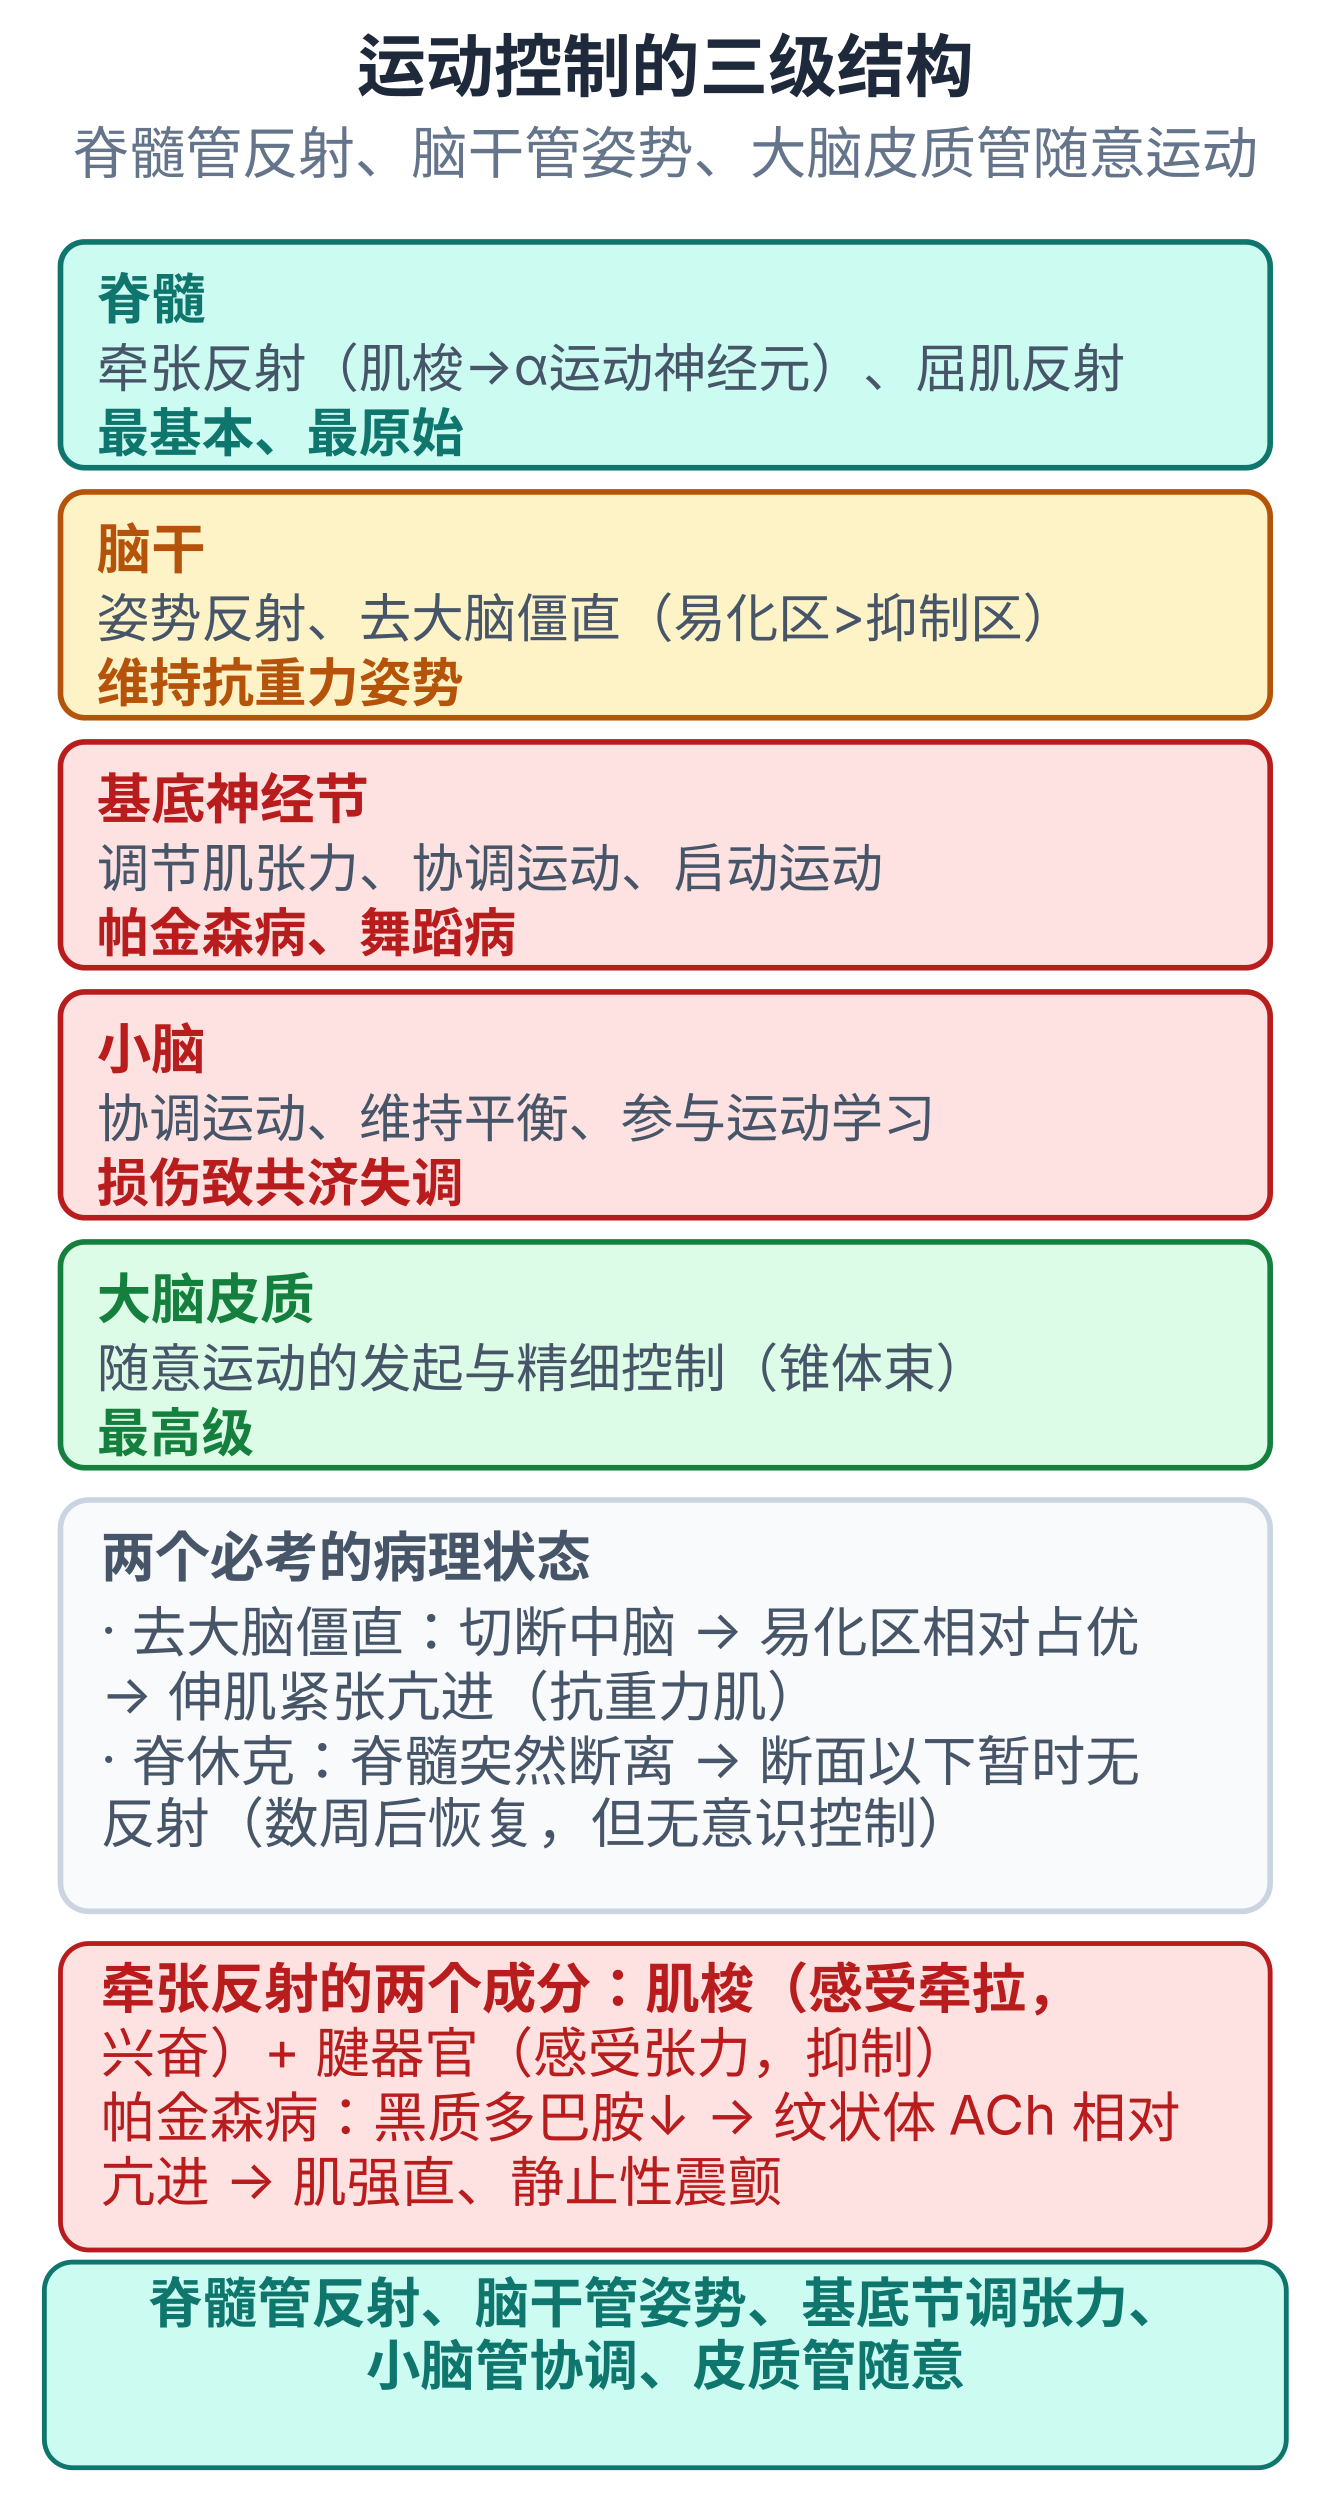
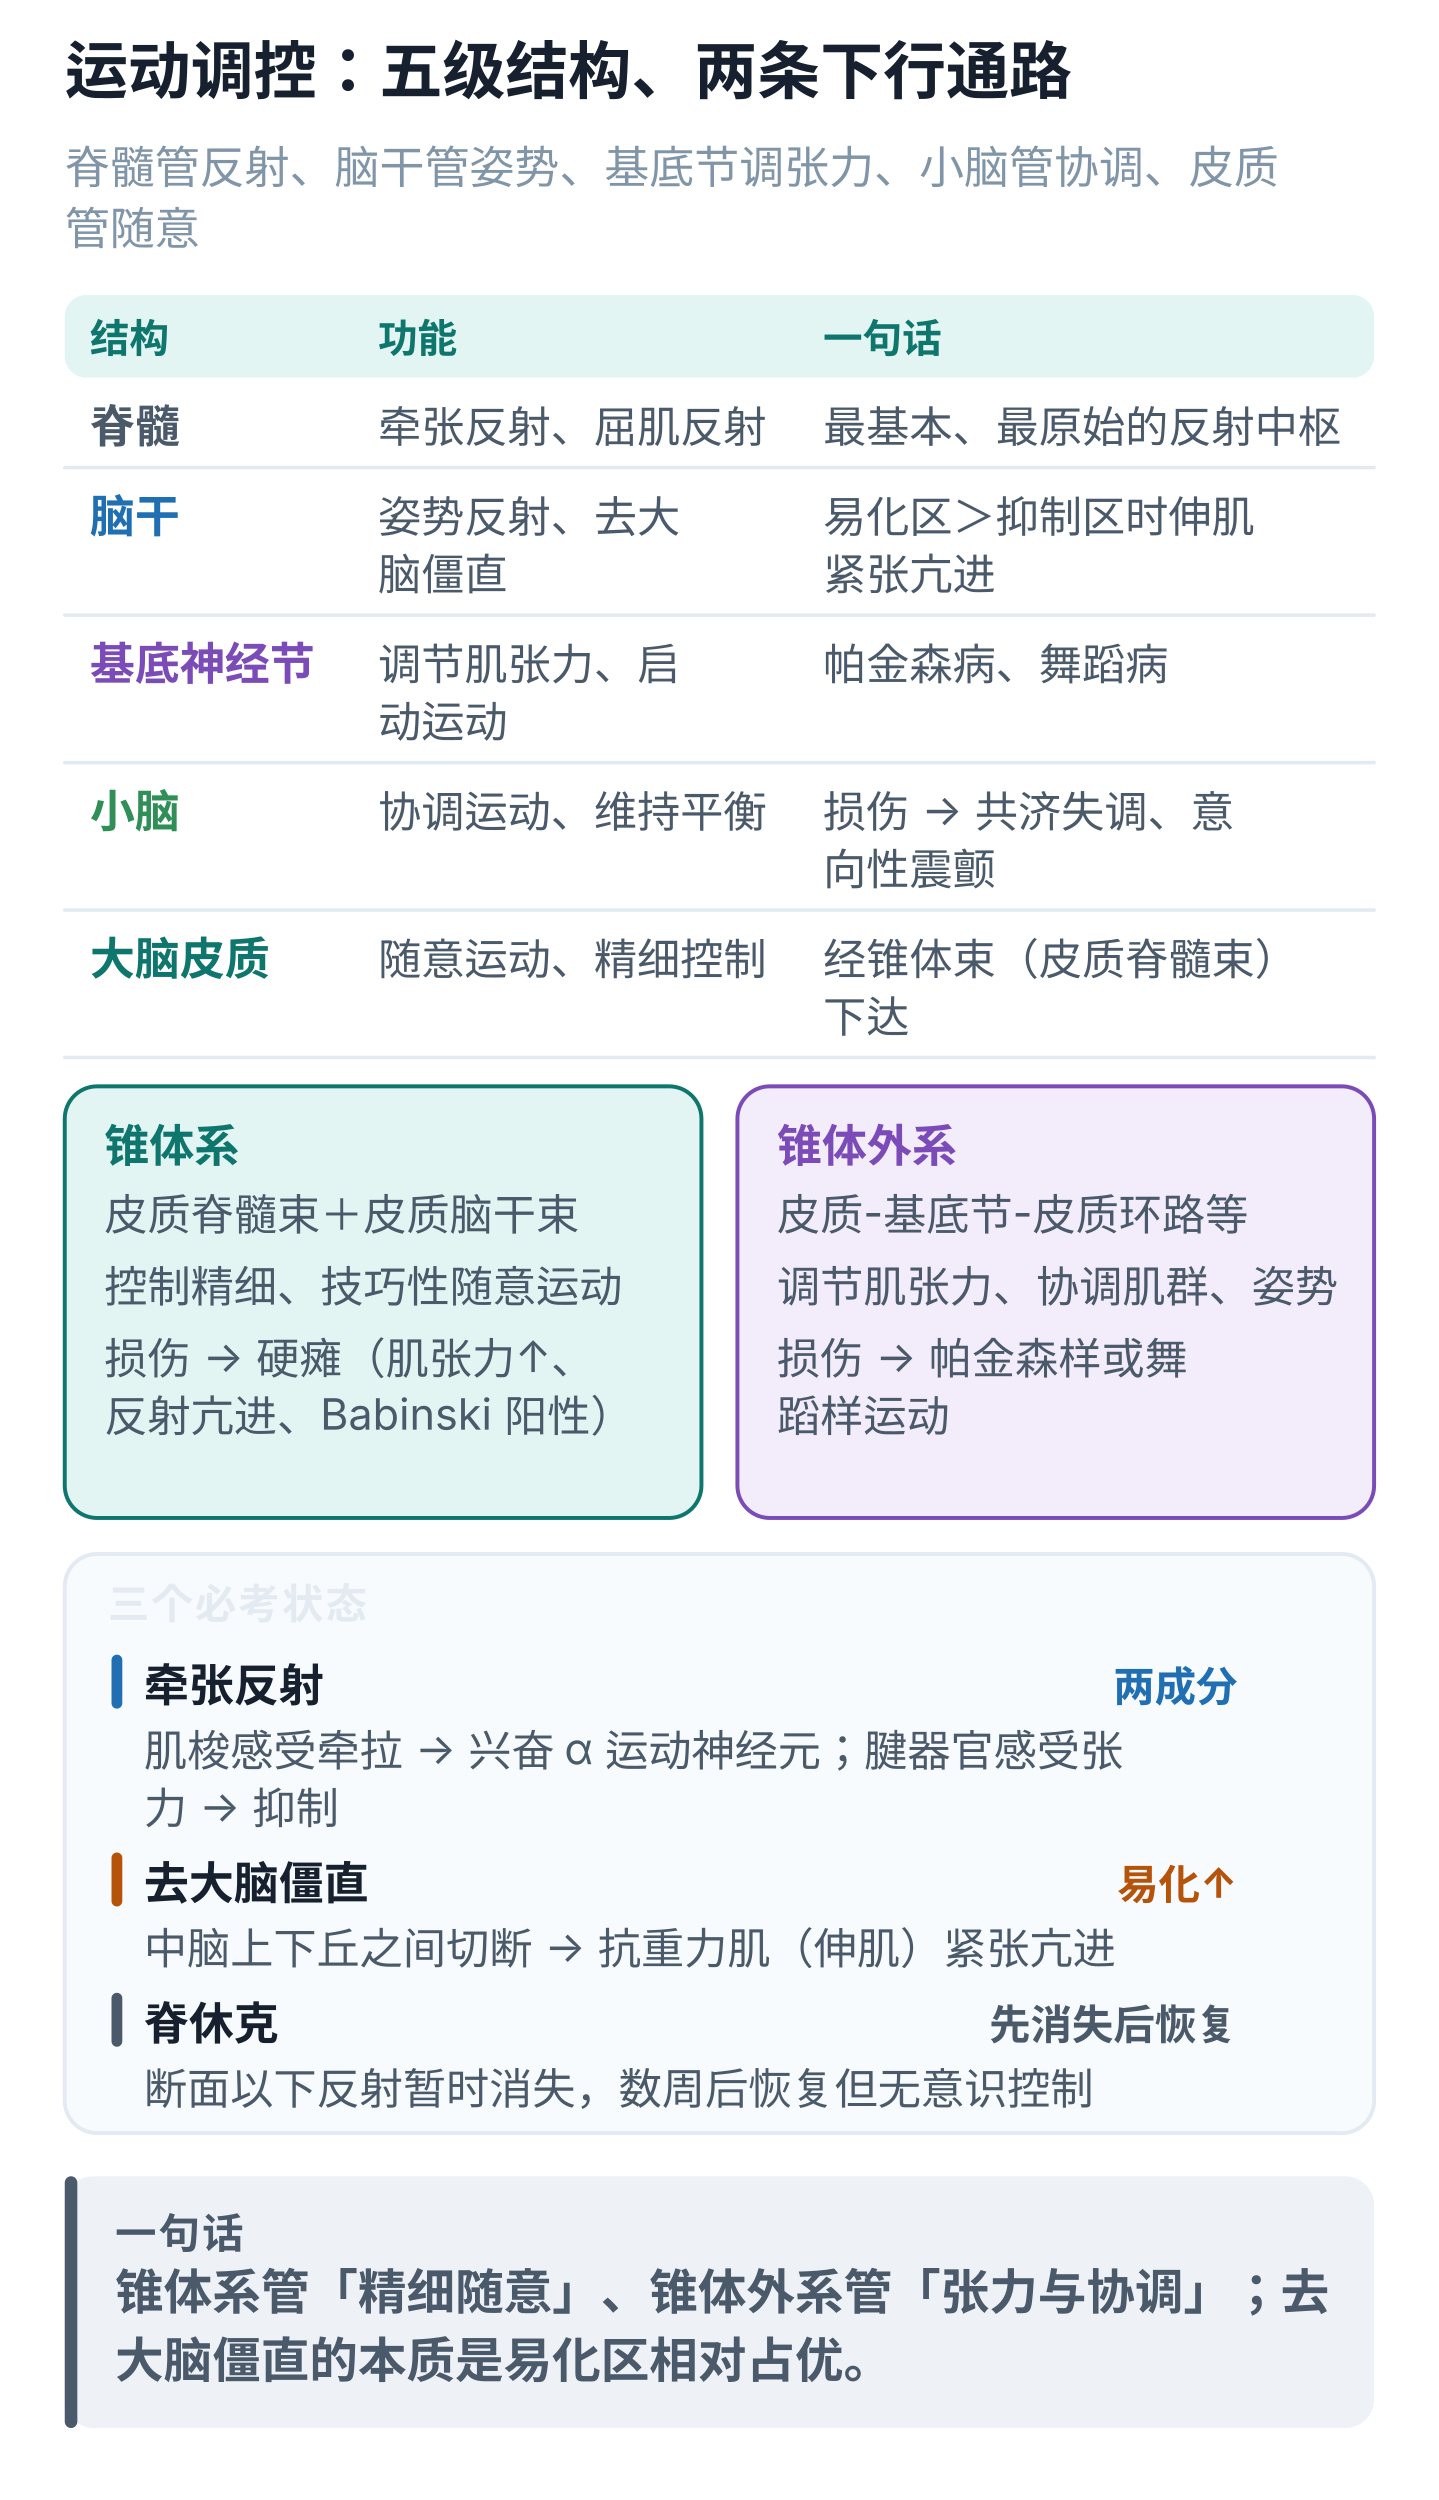
- <svg xmlns="http://www.w3.org/2000/svg" viewBox="0 0 330 620" width="100%" style="max-width:330px;display:block;margin:0 auto;background:#ffffff;border-radius:10px" role="img">
-   <text x="165.0" y="22.6" text-anchor="middle" font-size="17" font-weight="700" fill="#1e293b" font-family="-apple-system,'PingFang SC','Microsoft YaHei',sans-serif">运动控制的三级结构</text>
-   <text x="165.0" y="43.0" text-anchor="middle" font-size="14" font-weight="400" fill="#64748b" font-family="-apple-system,'PingFang SC','Microsoft YaHei',sans-serif">脊髓管反射、脑干管姿势、大脑皮质管随意运动</text>
-   <rect x="15.0" y="60.0" width="300.0" height="56.0" rx="6" fill="#ccfbf1" stroke="#0f766e" stroke-width="1.4" />
-   <text x="24.0" y="79.0" text-anchor="start" font-size="13.5" font-weight="700" fill="#0f766e" font-family="-apple-system,'PingFang SC','Microsoft YaHei',sans-serif">脊髓</text>
-   <text x="24.0" y="96.0" text-anchor="start" font-size="13" font-weight="400" fill="#475569" font-family="-apple-system,'PingFang SC','Microsoft YaHei',sans-serif">牵张反射（肌梭→α运动神经元）、屈肌反射</text>
-   <text x="24.0" y="112.0" text-anchor="start" font-size="13" font-weight="600" fill="#0f766e" font-family="-apple-system,'PingFang SC','Microsoft YaHei',sans-serif">最基本、最原始</text>
-   <rect x="15.0" y="122.0" width="300.0" height="56.0" rx="6" fill="#fef3c7" stroke="#b45309" stroke-width="1.4" />
-   <text x="24.0" y="141.0" text-anchor="start" font-size="13.5" font-weight="700" fill="#b45309" font-family="-apple-system,'PingFang SC','Microsoft YaHei',sans-serif">脑干</text>
-   <text x="24.0" y="158.0" text-anchor="start" font-size="13" font-weight="400" fill="#475569" font-family="-apple-system,'PingFang SC','Microsoft YaHei',sans-serif">姿势反射、去大脑僵直（易化区&gt;抑制区）</text>
-   <text x="24.0" y="174.0" text-anchor="start" font-size="13" font-weight="600" fill="#b45309" font-family="-apple-system,'PingFang SC','Microsoft YaHei',sans-serif">维持抗重力姿势</text>
-   <rect x="15.0" y="184.0" width="300.0" height="56.0" rx="6" fill="#fee2e2" stroke="#b91c1c" stroke-width="1.4" />
-   <text x="24.0" y="203.0" text-anchor="start" font-size="13.5" font-weight="700" fill="#b91c1c" font-family="-apple-system,'PingFang SC','Microsoft YaHei',sans-serif">基底神经节</text>
-   <text x="24.0" y="220.0" text-anchor="start" font-size="13" font-weight="400" fill="#475569" font-family="-apple-system,'PingFang SC','Microsoft YaHei',sans-serif">调节肌张力、协调运动、启动运动</text>
-   <text x="24.0" y="236.0" text-anchor="start" font-size="13" font-weight="600" fill="#b91c1c" font-family="-apple-system,'PingFang SC','Microsoft YaHei',sans-serif">帕金森病、舞蹈病</text>
-   <rect x="15.0" y="246.0" width="300.0" height="56.0" rx="6" fill="#fee2e2" stroke="#b91c1c" stroke-width="1.4" />
-   <text x="24.0" y="265.0" text-anchor="start" font-size="13.5" font-weight="700" fill="#b91c1c" font-family="-apple-system,'PingFang SC','Microsoft YaHei',sans-serif">小脑</text>
-   <text x="24.0" y="282.0" text-anchor="start" font-size="13" font-weight="400" fill="#475569" font-family="-apple-system,'PingFang SC','Microsoft YaHei',sans-serif">协调运动、维持平衡、参与运动学习</text>
-   <text x="24.0" y="298.0" text-anchor="start" font-size="13" font-weight="600" fill="#b91c1c" font-family="-apple-system,'PingFang SC','Microsoft YaHei',sans-serif">损伤致共济失调</text>
-   <rect x="15.0" y="308.0" width="300.0" height="56.0" rx="6" fill="#dcfce7" stroke="#15803d" stroke-width="1.4" />
-   <text x="24.0" y="327.0" text-anchor="start" font-size="13.5" font-weight="700" fill="#15803d" font-family="-apple-system,'PingFang SC','Microsoft YaHei',sans-serif">大脑皮质</text>
-   <text x="24.0" y="344.0" text-anchor="start" font-size="13" font-weight="400" fill="#475569" font-family="-apple-system,'PingFang SC','Microsoft YaHei',sans-serif">随意运动的发起与精细控制（锥体束）</text>
-   <text x="24.0" y="360.0" text-anchor="start" font-size="13" font-weight="600" fill="#15803d" font-family="-apple-system,'PingFang SC','Microsoft YaHei',sans-serif">最高级</text>
-   <rect x="15.0" y="372.0" width="300.0" height="102.0" rx="7" fill="#f8fafc" stroke="#cbd5e1" stroke-width="1.4" />
-   <text x="25.0" y="391.0" text-anchor="start" font-size="13.5" font-weight="700" fill="#475569" font-family="-apple-system,'PingFang SC','Microsoft YaHei',sans-serif">两个必考的病理状态</text>
-   <text x="25.0" y="409.0" text-anchor="start" font-size="13.5" font-weight="400" fill="#475569" font-family="-apple-system,'PingFang SC','Microsoft YaHei',sans-serif">· 去大脑僵直：切断中脑 → 易化区相对占优 </text>
-   <text x="25.0" y="425.0" text-anchor="start" font-size="13.5" font-weight="400" fill="#475569" font-family="-apple-system,'PingFang SC','Microsoft YaHei',sans-serif">→ 伸肌紧张亢进（抗重力肌）</text>
-   <text x="25.0" y="441.0" text-anchor="start" font-size="13.5" font-weight="400" fill="#475569" font-family="-apple-system,'PingFang SC','Microsoft YaHei',sans-serif">· 脊休克：脊髓突然断离 → 断面以下暂时无</text>
-   <text x="25.0" y="457.0" text-anchor="start" font-size="13.5" font-weight="400" fill="#475569" font-family="-apple-system,'PingFang SC','Microsoft YaHei',sans-serif">反射（数周后恢复，但无意识控制）</text>
-   <rect x="15.0" y="482.0" width="300.0" height="76.0" rx="7" fill="#fee2e2" stroke="#b91c1c" stroke-width="1.2" />
-   <text x="25.0" y="498.0" text-anchor="start" font-size="13.5" font-weight="700" fill="#b91c1c" font-family="-apple-system,'PingFang SC','Microsoft YaHei',sans-serif">牵张反射的两个成分：肌梭（感受牵拉，</text>
-   <text x="25.0" y="514.0" text-anchor="start" font-size="13.5" font-weight="400" fill="#b91c1c" font-family="-apple-system,'PingFang SC','Microsoft YaHei',sans-serif">兴奋）+ 腱器官（感受张力，抑制）</text>
-   <text x="25.0" y="530.0" text-anchor="start" font-size="13.5" font-weight="400" fill="#b91c1c" font-family="-apple-system,'PingFang SC','Microsoft YaHei',sans-serif">帕金森病：黑质多巴胺↓ → 纹状体 ACh 相对</text>
-   <text x="25.0" y="546.0" text-anchor="start" font-size="13.5" font-weight="400" fill="#b91c1c" font-family="-apple-system,'PingFang SC','Microsoft YaHei',sans-serif">亢进 → 肌强直、静止性震颤</text>
-   <rect x="11.0" y="561.0" width="308.0" height="51.0" rx="7" fill="#ccfbf1" stroke="#0f766e" stroke-width="1.2" />
-   <text x="165.0" y="576.0" text-anchor="middle" font-size="13.5" font-weight="700" fill="#0f766e" font-family="-apple-system,'PingFang SC','Microsoft YaHei',sans-serif">脊髓管反射、脑干管姿势、基底节调张力、</text>
-   <text x="165.0" y="591.5" text-anchor="middle" font-size="13.5" font-weight="700" fill="#0f766e" font-family="-apple-system,'PingFang SC','Microsoft YaHei',sans-serif">小脑管协调、皮质管随意</text>
+ <svg xmlns="http://www.w3.org/2000/svg" viewBox="0 0 400 695" width="100%" style="max-width:400px;display:block;margin:0 auto;background:#ffffff;border-radius:12px" role="img" aria-label="运动调控：五级结构、两条下行通路">
+   <text x="18.0" y="26.0" font-size="17.5" font-weight="700" fill="#16202e" font-family="-apple-system,BlinkMacSystemFont,'PingFang SC','Microsoft YaHei',sans-serif">运动调控：五级结构、两条下行通路</text>
+   <text x="18.0" y="51.0" font-size="12.5" font-weight="400" fill="#8095a8" font-family="-apple-system,BlinkMacSystemFont,'PingFang SC','Microsoft YaHei',sans-serif">脊髓管反射、脑干管姿势、基底节调张力、小脑管协调、皮质</text>
+   <text x="18.0" y="68.0" font-size="12.5" font-weight="400" fill="#8095a8" font-family="-apple-system,BlinkMacSystemFont,'PingFang SC','Microsoft YaHei',sans-serif">管随意</text>
+   <rect x="18.0" y="82.0" width="364.0" height="23.0" rx="6" fill="#e2f5f2" />
+   <text x="25.0" y="98.0" font-size="11" font-weight="700" fill="#0f766e" font-family="-apple-system,BlinkMacSystemFont,'PingFang SC','Microsoft YaHei',sans-serif">结构</text>
+   <text x="105.1" y="98.0" font-size="11" font-weight="700" fill="#0f766e" font-family="-apple-system,BlinkMacSystemFont,'PingFang SC','Microsoft YaHei',sans-serif">功能</text>
+   <text x="228.8" y="98.0" font-size="11" font-weight="700" fill="#0f766e" font-family="-apple-system,BlinkMacSystemFont,'PingFang SC','Microsoft YaHei',sans-serif">一句话</text>
+   <line x1="18.0" y1="130.0" x2="382.0" y2="130.0" stroke="#e3eaf2" stroke-width="1" stroke-linecap="round" />
+   <text x="25.0" y="123.0" font-size="12.5" font-weight="700" fill="#4a5a6b" font-family="-apple-system,BlinkMacSystemFont,'PingFang SC','Microsoft YaHei',sans-serif">脊髓</text>
+   <text x="105.1" y="123.0" font-size="12" font-weight="400" fill="#4a5a6b" font-family="-apple-system,BlinkMacSystemFont,'PingFang SC','Microsoft YaHei',sans-serif">牵张反射、屈肌反射</text>
+   <text x="228.8" y="123.0" font-size="12" font-weight="400" fill="#4a5a6b" font-family="-apple-system,BlinkMacSystemFont,'PingFang SC','Microsoft YaHei',sans-serif">最基本、最原始的反射中枢</text>
+   <line x1="18.0" y1="171.0" x2="382.0" y2="171.0" stroke="#e3eaf2" stroke-width="1" stroke-linecap="round" />
+   <text x="25.0" y="148.0" font-size="12.5" font-weight="700" fill="#1f6fb2" font-family="-apple-system,BlinkMacSystemFont,'PingFang SC','Microsoft YaHei',sans-serif">脑干</text>
+   <text x="105.1" y="148.0" font-size="12" font-weight="400" fill="#4a5a6b" font-family="-apple-system,BlinkMacSystemFont,'PingFang SC','Microsoft YaHei',sans-serif">姿势反射、去大</text>
+   <text x="105.1" y="164.0" font-size="12" font-weight="400" fill="#4a5a6b" font-family="-apple-system,BlinkMacSystemFont,'PingFang SC','Microsoft YaHei',sans-serif">脑僵直</text>
+   <text x="228.8" y="148.0" font-size="12" font-weight="400" fill="#4a5a6b" font-family="-apple-system,BlinkMacSystemFont,'PingFang SC','Microsoft YaHei',sans-serif">易化区＞抑制区时伸肌</text>
+   <text x="228.8" y="164.0" font-size="12" font-weight="400" fill="#4a5a6b" font-family="-apple-system,BlinkMacSystemFont,'PingFang SC','Microsoft YaHei',sans-serif">紧张亢进</text>
+   <line x1="18.0" y1="212.0" x2="382.0" y2="212.0" stroke="#e3eaf2" stroke-width="1" stroke-linecap="round" />
+   <text x="25.0" y="189.0" font-size="12.5" font-weight="700" fill="#7b4bb7" font-family="-apple-system,BlinkMacSystemFont,'PingFang SC','Microsoft YaHei',sans-serif">基底神经节</text>
+   <text x="105.1" y="189.0" font-size="12" font-weight="400" fill="#4a5a6b" font-family="-apple-system,BlinkMacSystemFont,'PingFang SC','Microsoft YaHei',sans-serif">调节肌张力、启</text>
+   <text x="105.1" y="205.0" font-size="12" font-weight="400" fill="#4a5a6b" font-family="-apple-system,BlinkMacSystemFont,'PingFang SC','Microsoft YaHei',sans-serif">动运动</text>
+   <text x="228.8" y="189.0" font-size="12" font-weight="400" fill="#4a5a6b" font-family="-apple-system,BlinkMacSystemFont,'PingFang SC','Microsoft YaHei',sans-serif">帕金森病、舞蹈病</text>
+   <line x1="18.0" y1="253.0" x2="382.0" y2="253.0" stroke="#e3eaf2" stroke-width="1" stroke-linecap="round" />
+   <text x="25.0" y="230.0" font-size="12.5" font-weight="700" fill="#2f8f57" font-family="-apple-system,BlinkMacSystemFont,'PingFang SC','Microsoft YaHei',sans-serif">小脑</text>
+   <text x="105.1" y="230.0" font-size="12" font-weight="400" fill="#4a5a6b" font-family="-apple-system,BlinkMacSystemFont,'PingFang SC','Microsoft YaHei',sans-serif">协调运动、维持平衡</text>
+   <text x="228.8" y="230.0" font-size="12" font-weight="400" fill="#4a5a6b" font-family="-apple-system,BlinkMacSystemFont,'PingFang SC','Microsoft YaHei',sans-serif">损伤 → 共济失调、意</text>
+   <text x="228.8" y="246.0" font-size="12" font-weight="400" fill="#4a5a6b" font-family="-apple-system,BlinkMacSystemFont,'PingFang SC','Microsoft YaHei',sans-serif">向性震颤</text>
+   <line x1="18.0" y1="294.0" x2="382.0" y2="294.0" stroke="#e3eaf2" stroke-width="1" stroke-linecap="round" />
+   <text x="25.0" y="271.0" font-size="12.5" font-weight="700" fill="#0f766e" font-family="-apple-system,BlinkMacSystemFont,'PingFang SC','Microsoft YaHei',sans-serif">大脑皮质</text>
+   <text x="105.1" y="271.0" font-size="12" font-weight="400" fill="#4a5a6b" font-family="-apple-system,BlinkMacSystemFont,'PingFang SC','Microsoft YaHei',sans-serif">随意运动、精细控制</text>
+   <text x="228.8" y="271.0" font-size="12" font-weight="400" fill="#4a5a6b" font-family="-apple-system,BlinkMacSystemFont,'PingFang SC','Microsoft YaHei',sans-serif">经锥体束（皮质脊髓束）</text>
+   <text x="228.8" y="287.0" font-size="12" font-weight="400" fill="#4a5a6b" font-family="-apple-system,BlinkMacSystemFont,'PingFang SC','Microsoft YaHei',sans-serif">下达</text>
+   <rect x="18.0" y="302.0" width="177.0" height="120.0" rx="9" fill="#e2f5f2" stroke="#0f766e" stroke-width="1.1" />
+   <text x="29.0" y="323.0" font-size="12.5" font-weight="700" fill="#0f766e" font-family="-apple-system,BlinkMacSystemFont,'PingFang SC','Microsoft YaHei',sans-serif">锥体系</text>
+   <text x="29.0" y="342.0" font-size="12" font-weight="400" fill="#4a5a6b" font-family="-apple-system,BlinkMacSystemFont,'PingFang SC','Microsoft YaHei',sans-serif">皮质脊髓束＋皮质脑干束</text>
+   <text x="29.0" y="362.0" font-size="12" font-weight="400" fill="#4a5a6b" font-family="-apple-system,BlinkMacSystemFont,'PingFang SC','Microsoft YaHei',sans-serif">控制精细、技巧性随意运动</text>
+   <text x="29.0" y="382.0" font-size="12" font-weight="400" fill="#4a5a6b" font-family="-apple-system,BlinkMacSystemFont,'PingFang SC','Microsoft YaHei',sans-serif">损伤 → 硬瘫（肌张力↑、</text>
+   <text x="29.0" y="398.0" font-size="12" font-weight="400" fill="#4a5a6b" font-family="-apple-system,BlinkMacSystemFont,'PingFang SC','Microsoft YaHei',sans-serif">反射亢进、Babinski 阳性）</text>
+   <rect x="205.0" y="302.0" width="177.0" height="120.0" rx="9" fill="#f2ecfb" stroke="#7b4bb7" stroke-width="1.1" />
+   <text x="216.0" y="323.0" font-size="12.5" font-weight="700" fill="#7b4bb7" font-family="-apple-system,BlinkMacSystemFont,'PingFang SC','Microsoft YaHei',sans-serif">锥体外系</text>
+   <text x="216.0" y="342.0" font-size="12" font-weight="400" fill="#4a5a6b" font-family="-apple-system,BlinkMacSystemFont,'PingFang SC','Microsoft YaHei',sans-serif">皮质-基底节-皮质环路等</text>
+   <text x="216.0" y="362.0" font-size="12" font-weight="400" fill="#4a5a6b" font-family="-apple-system,BlinkMacSystemFont,'PingFang SC','Microsoft YaHei',sans-serif">调节肌张力、协调肌群、姿势</text>
+   <text x="216.0" y="382.0" font-size="12" font-weight="400" fill="#4a5a6b" font-family="-apple-system,BlinkMacSystemFont,'PingFang SC','Microsoft YaHei',sans-serif">损伤 → 帕金森样或舞</text>
+   <text x="216.0" y="398.0" font-size="12" font-weight="400" fill="#4a5a6b" font-family="-apple-system,BlinkMacSystemFont,'PingFang SC','Microsoft YaHei',sans-serif">蹈样运动</text>
+   <rect x="18.0" y="432.0" width="364.0" height="161.0" rx="9" fill="#f8fbfd" stroke="#e3eaf2" stroke-width="1.1" />
+   <text x="30.0" y="450.0" font-size="11.5" font-weight="700" fill="#e3eaf2" letter-spacing="0.6" font-family="-apple-system,BlinkMacSystemFont,'PingFang SC','Microsoft YaHei',sans-serif">三个必考状态</text>
+   <rect x="31.0" y="460.0" width="3.0" height="15.0" rx="1.5" fill="#1f6fb2" />
+   <text x="40.0" y="473.0" font-size="12.5" font-weight="700" fill="#16202e" font-family="-apple-system,BlinkMacSystemFont,'PingFang SC','Microsoft YaHei',sans-serif">牵张反射</text>
+   <text x="344.0" y="473.0" text-anchor="end" font-size="11.5" font-weight="700" fill="#1f6fb2" font-family="-apple-system,BlinkMacSystemFont,'PingFang SC','Microsoft YaHei',sans-serif">两成分</text>
+   <text x="40.0" y="491.0" font-size="12" font-weight="400" fill="#4a5a6b" font-family="-apple-system,BlinkMacSystemFont,'PingFang SC','Microsoft YaHei',sans-serif">肌梭感受牵拉 → 兴奋 α 运动神经元；腱器官感受张</text>
+   <text x="40.0" y="507.0" font-size="12" font-weight="400" fill="#4a5a6b" font-family="-apple-system,BlinkMacSystemFont,'PingFang SC','Microsoft YaHei',sans-serif">力 → 抑制</text>
+   <rect x="31.0" y="515.0" width="3.0" height="15.0" rx="1.5" fill="#b45309" />
+   <text x="40.0" y="528.0" font-size="12.5" font-weight="700" fill="#16202e" font-family="-apple-system,BlinkMacSystemFont,'PingFang SC','Microsoft YaHei',sans-serif">去大脑僵直</text>
+   <text x="344.0" y="528.0" text-anchor="end" font-size="11.5" font-weight="700" fill="#b45309" font-family="-apple-system,BlinkMacSystemFont,'PingFang SC','Microsoft YaHei',sans-serif">易化↑</text>
+   <text x="40.0" y="546.0" font-size="12" font-weight="400" fill="#4a5a6b" font-family="-apple-system,BlinkMacSystemFont,'PingFang SC','Microsoft YaHei',sans-serif">中脑上下丘之间切断 → 抗重力肌（伸肌）紧张亢进</text>
+   <rect x="31.0" y="554.0" width="3.0" height="15.0" rx="1.5" fill="#4a5a6b" />
+   <text x="40.0" y="567.0" font-size="12.5" font-weight="700" fill="#16202e" font-family="-apple-system,BlinkMacSystemFont,'PingFang SC','Microsoft YaHei',sans-serif">脊休克</text>
+   <text x="344.0" y="567.0" text-anchor="end" font-size="11.5" font-weight="700" fill="#4a5a6b" font-family="-apple-system,BlinkMacSystemFont,'PingFang SC','Microsoft YaHei',sans-serif">先消失后恢复</text>
+   <text x="40.0" y="585.0" font-size="12" font-weight="400" fill="#4a5a6b" font-family="-apple-system,BlinkMacSystemFont,'PingFang SC','Microsoft YaHei',sans-serif">断面以下反射暂时消失，数周后恢复但无意识控制</text>
+   <rect x="18.0" y="605.0" width="364.0" height="70.0" rx="8" fill="#eef2f7" />
+   <rect x="18.0" y="605.0" width="3.5" height="70.0" rx="1.8" fill="#4a5a6b" />
+   <text x="32.0" y="625.0" font-size="11.5" font-weight="700" fill="#4a5a6b" letter-spacing="0.6" font-family="-apple-system,BlinkMacSystemFont,'PingFang SC','Microsoft YaHei',sans-serif">一句话</text>
+   <text x="32.0" y="642.0" font-size="13.5" font-weight="700" fill="#4a5a6b" font-family="-apple-system,BlinkMacSystemFont,'PingFang SC','Microsoft YaHei',sans-serif">锥体系管「精细随意」、锥体外系管「张力与协调」；去</text>
+   <text x="32.0" y="661.0" font-size="13.5" font-weight="700" fill="#4a5a6b" font-family="-apple-system,BlinkMacSystemFont,'PingFang SC','Microsoft YaHei',sans-serif">大脑僵直的本质是易化区相对占优。</text>
</svg>
